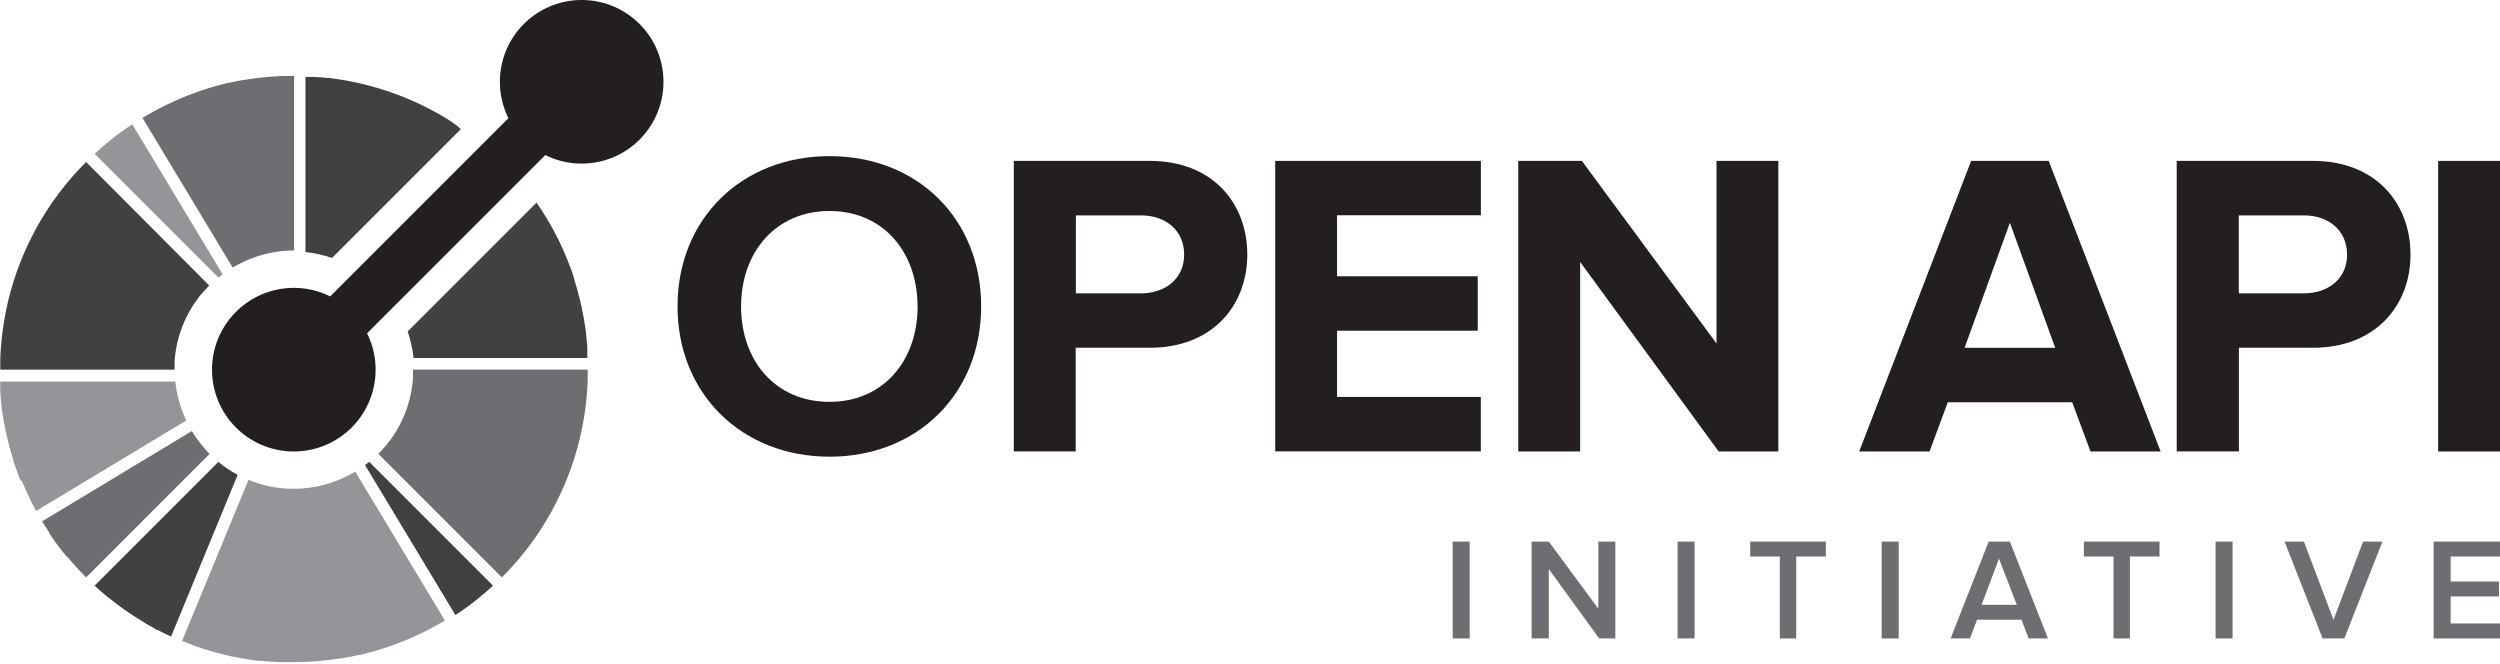
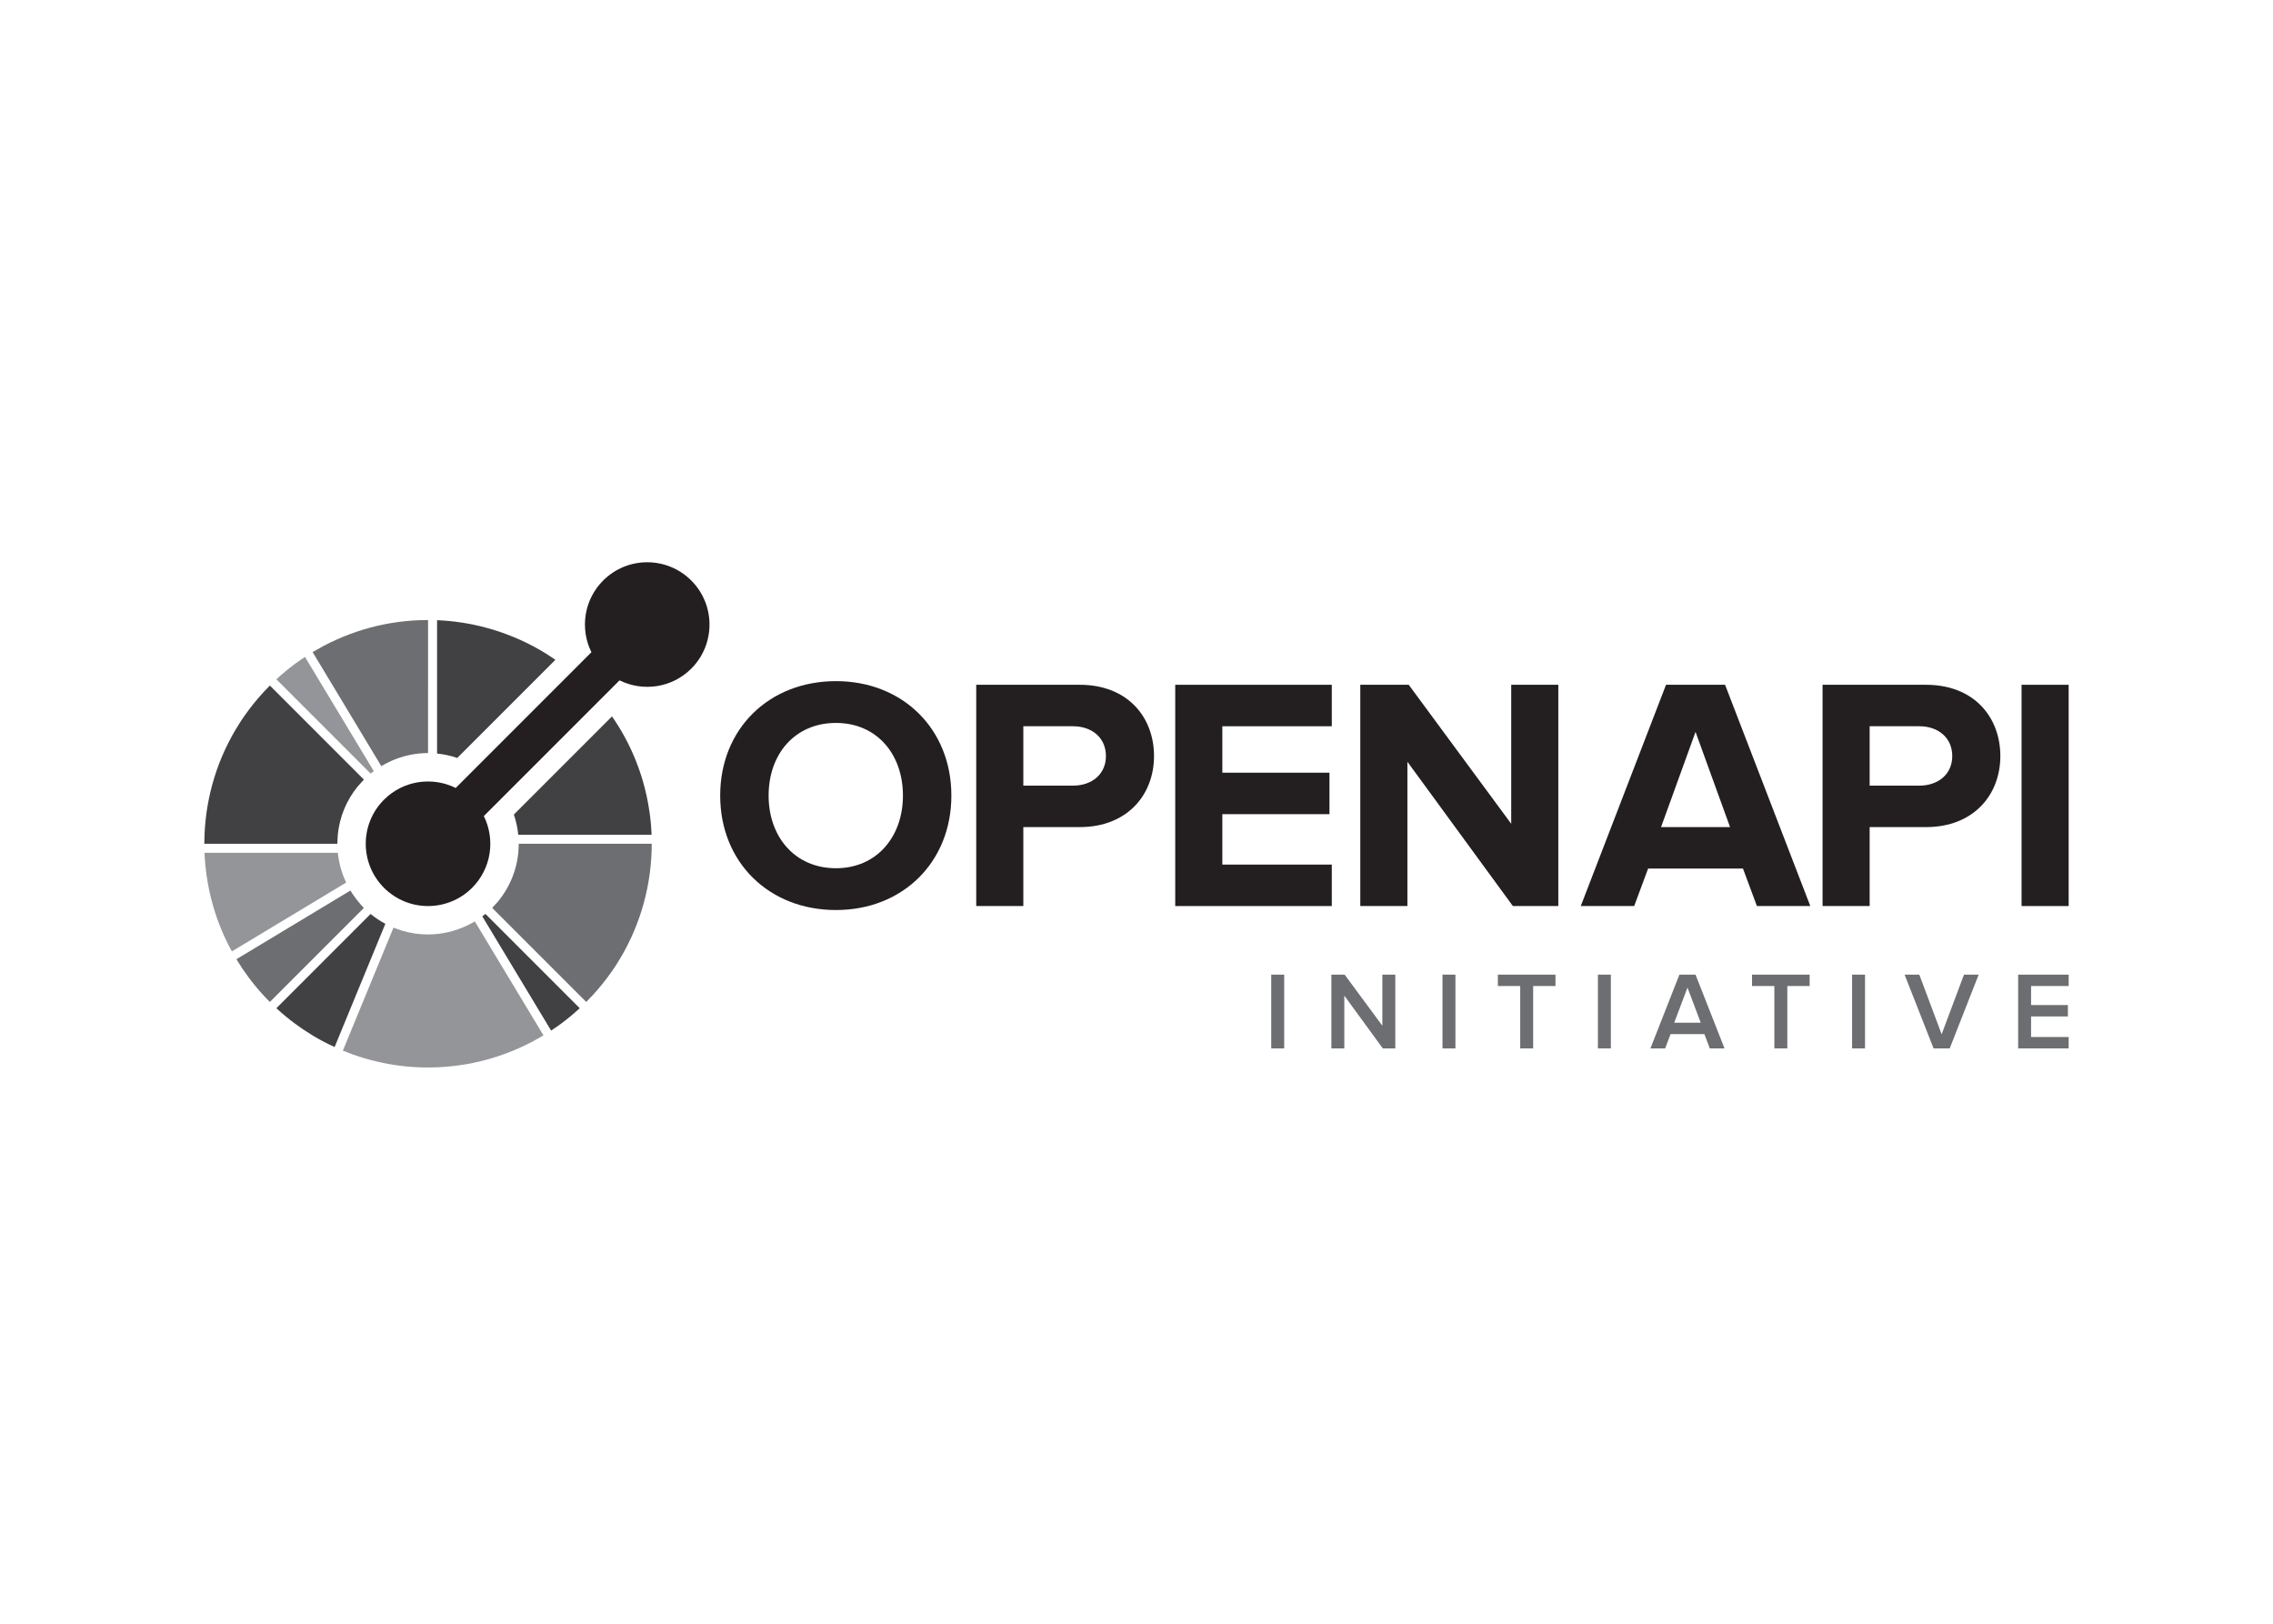
- <svg xmlns="http://www.w3.org/2000/svg" id="Layer_1" data-name="Layer 1" viewBox="0 0 422.05 112.01">
-   <defs>
-     <style>.cls-1{fill:#939598;}.cls-2{fill:#414042;}.cls-3{fill:#6d6e71;}.cls-4{fill:#231f20;}</style>
-   </defs>
-   <path class="cls-1" d="M71.13,189.07H41.57c0,0.14,0,.29,0,0.43s0,0.56,0,.83c0,0.12,0,.24,0,0.36,0,0.32.05,0.64,0.08,1l0,0.22q0.05,0.53.12,1.07s0,0.07,0,.1c0,0.38.1,0.76,0.15,1.14h0a49.48,49.48,0,0,0,1.53,7v0c0.11,0.36.22,0.72,0.33,1.08l0,0.06,0,0.06c0.1,0.32.21,0.64,0.33,1l0.09,0.24,0.3,0.84,0.14,0.38,0.27,0.69L45.29,206l0.23,0.54,0.29,0.66L46,207.64l0.37,0.79,0.12,0.25,0.44,0.9L47,209.71l0.52,1,0,0,0.12,0.2,25.24-15.21,0.09-.06A20.07,20.07,0,0,1,71.13,189.07Z" transform="translate(-41.53 -124.66)" />
-   <polygon class="cls-1" points="1.44 77.96 1.45 77.99 2.4 77.69 1.44 77.96" />
-   <path class="cls-2" d="M78.39,202.64l-0.07.07L57.5,223.53l0.32,0.3,0.59,0.52,0.3,0.27,0.71,0.6,0.19,0.16L60.43,226l0.1,0.08,0.89,0.69,0,0q1.88,1.41,3.89,2.63l0.14,0.08L66.27,230l0.47,0.27,0.45,0.25L68,231,68.11,231c0.76,0.4,1.53.76,2.3,1.12h0l0.74-1.79,10.47-25.43,0-.09A20,20,0,0,1,78.39,202.64Z" transform="translate(-41.53 -124.66)" />
-   <path class="cls-3" d="M76.23,200.56c-0.22-.25-0.44-0.51-0.65-0.77s-0.37-.46-0.54-0.7-0.39-.54-0.58-0.82-0.37-.56-0.54-0.84L48.64,212.67c0.39,0.64.79,1.27,1.21,1.89l0,0.07h0v0l0,0.06h0l0.1,0.15h0q0.66,1,1.35,1.91l0,0,0,0,0.61,0.8,0.08,0.1,0.65,0.81L53,218.77l0.6,0.71,0.27,0.3,0.52,0.59,0.3,0.32,0.13,0.15,0.39,0.42,0.16,0.16,0.7,0.72,20.85-20.85C76.67,201.06,76.45,200.81,76.23,200.56Z" transform="translate(-41.53 -124.66)" />
-   <path class="cls-2" d="M103.86,202.63l-0.7.54,0.05,0.09,15.2,25.23c0.7-.46,1.4-0.93,2.08-1.43a50.34,50.34,0,0,0,4.27-3.53l-20.82-20.82Z" transform="translate(-41.53 -124.66)" />
-   <path class="cls-1" d="M116.5,229.69l0,0h0l0,0h0Z" transform="translate(-41.53 -124.66)" />
-   <circle class="cls-1" cx="116.49" cy="229.7" transform="translate(-171.88 178.55) rotate(-79.7)" />
-   <path class="cls-1" d="M116.53,229.67h0l0.2-.11h0Z" transform="translate(-41.53 -124.66)" />
-   <polygon class="cls-1" points="74.96 105.03 74.97 105.03 74.97 105.03 74.96 105.03" />
-   <polygon class="cls-1" points="74.95 105.04 74.96 105.04 74.92 104.98 74.95 105.04" />
-   <path class="cls-1" d="M116.5,229.69h0l0,0h0Z" transform="translate(-41.53 -124.66)" />
-   <polygon class="cls-1" points="74.94 105.05 74.94 105.05 74.95 105.04 74.95 105.04 74.94 105.05" />
-   <circle class="cls-1" cx="116.48" cy="229.7" transform="translate(-152.2 -16.34) rotate(-34.99)" />
-   <path class="cls-1" d="M116.49,229.7h0Z" transform="translate(-41.53 -124.66)" />
-   <path class="cls-1" d="M116.53,229.67l0.2-.11-0.2.11h0Z" transform="translate(-41.53 -124.66)" />
-   <polygon class="cls-1" points="75.2 104.9 75.2 104.89 75.2 104.89 75.2 104.9" />
-   <rect class="cls-1" x="116.47" y="229.71" transform="translate(-149.39 -21.47) rotate(-33.69)" />
-   <polygon class="cls-1" points="74.93 105.05 74.94 105.05 74.94 105.05 74.93 105.05" />
-   <polygon class="cls-1" points="74.94 105.05 74.94 105.05 74.94 105.05 74.94 105.05 74.94 105.05 74.94 105.05" />
-   <path class="cls-1" d="M116.21,228.7l-0.52-.86-14.19-23.56c-0.29.17-.58,0.33-0.87,0.49s-0.59.31-.9,0.45a20.06,20.06,0,0,1-14.37,1.12c-0.32-.1-0.63-0.22-0.94-0.33s-0.63-.21-0.94-0.33L73,231.08l-0.41,1-0.35.85h0l0.08,0,0.09,0h0l0.74,0.28,0.93,0.36,0.48,0.18h0a49.91,49.91,0,0,0,10.12,2.42l0.4,0.05,0.42,0,0.8,0.09,0.2,0,1,0.08,0.33,0,0.86,0.05,0.53,0,0.68,0h1.22a49.79,49.79,0,0,0,8.23-.69h0l0.14,0,0.86-.16,0.49-.09,0.51-.11,0.84-.18,0.15,0a49.88,49.88,0,0,0,11.9-4.44h0l0.73-.41,0.87-.49,0.6-.34h0l0-.06,0,0.06h0l0,0,0.2-.12h0Z" transform="translate(-41.53 -124.66)" />
-   <path class="cls-1" d="M78.41,171.51l0.7-.54-0.05-.09-15.2-25.23c-0.71.46-1.4,0.94-2.09,1.44a49.66,49.66,0,0,0-4.26,3.52l20.82,20.82Z" transform="translate(-41.53 -124.66)" />
-   <path class="cls-2" d="M56.06,152c-0.24.24-.46,0.48-0.69,0.72l-0.69.72a49.73,49.73,0,0,0-4.21,5.22l-0.18.26-0.42.62-0.43.66-0.16.24a49.48,49.48,0,0,0-7.7,24.63c0,0.33,0,.67,0,1s0,0.67,0,1H71c0-.33,0-0.67,0-1s0-.67.05-1a20,20,0,0,1,4.45-10.74c0.21-.26.45-0.5,0.67-0.74s0.43-.5.67-0.74Z" transform="translate(-41.53 -124.66)" />
-   <path class="cls-2" d="M116.9,144.67l-0.12-.07-0.78-.47-0.46-.26-0.46-.26-0.8-.43-0.13-.07a49.28,49.28,0,0,0-5.32-2.39l-0.14-.05-1.19-.43a49.8,49.8,0,0,0-9.94-2.36l-0.41-.06-0.41,0-0.8-.09-0.22,0-1-.08-0.37,0-0.82,0-0.43,0v29.56a20.53,20.53,0,0,1,4.48,1l21.75-21.75C118.56,145.73,117.74,145.19,116.9,144.67Z" transform="translate(-41.53 -124.66)" />
-   <polygon class="cls-3" points="24.53 20.78 24.01 19.92 24.01 19.92 24.53 20.78 24.53 20.78" />
-   <polygon class="cls-3" points="24.01 19.92 24.01 19.92 24.01 19.92 24.01 19.92" />
-   <path class="cls-3" d="M90.14,137.49l-1,0a50,50,0,0,0-6.23.64l-0.14,0-0.86.16-0.49.09-0.51.11-0.84.18h0l-0.15,0A49.9,49.9,0,0,0,68,143.19h0l-0.73.41-0.87.49-0.65.37h0l0,0-0.17.1h0l0.52,0.86h0l14.71,24.41c0.29-.17.58-0.33,0.87-0.49s0.59-.31.9-0.45a20.07,20.07,0,0,1,6.6-1.85l1-.08c0.33,0,.67,0,1,0V137.46Z" transform="translate(-41.53 -124.66)" />
-   <path class="cls-2" d="M140.68,184.63c0-.26,0-0.53,0-0.79s0-.26,0-0.4c0-.31,0-0.62-0.08-0.93,0-.08,0-0.16,0-0.24q-0.05-.52-0.11-1V181.1q-0.07-.56-0.15-1.12v0a49.56,49.56,0,0,0-1.52-7v0q-0.16-.53-0.33-1.06l0-.14c-0.1-.32-0.21-0.64-0.32-1l-0.09-.26-0.3-.82-0.15-.39-0.27-.68-0.22-.53-0.22-.53-0.29-.67-0.17-.38-0.37-.8-0.12-.24-0.45-.91-0.07-.13-0.52-1,0,0a49.49,49.49,0,0,0-2.82-4.58l-21.76,21.76a20.51,20.51,0,0,1,1,4.48H140.7C140.69,184.92,140.69,184.78,140.68,184.63Z" transform="translate(-41.53 -124.66)" />
-   <path class="cls-3" d="M111.25,187.07c0,0.33,0,.67,0,1s0,0.67-.05,1a20,20,0,0,1-4.45,10.74c-0.21.26-.45,0.5-0.67,0.74s-0.43.5-.67,0.74l20.85,20.85c0.24-.24.46-0.48,0.69-0.72l0.69-.72a49.8,49.8,0,0,0,4.22-5.24l0.15-.21,0.46-.67,0.4-.61,0.19-.3a49.46,49.46,0,0,0,7.68-24.61c0-.33,0-0.67,0-1s0-.67,0-1H111.25Z" transform="translate(-41.53 -124.66)" />
-   <path class="cls-4" d="M149.5,128.71a13.81,13.81,0,0,0-22.14,15.9L97.27,174.7a13.81,13.81,0,1,0,6.23,6.23l30.09-30.09A13.81,13.81,0,0,0,149.5,128.71Z" transform="translate(-41.53 -124.66)" />
-   <path class="cls-4" d="M155.91,176.39c0-14.78,10.81-25.37,25.67-25.37s25.59,10.59,25.59,25.37-10.81,25.37-25.59,25.37S155.91,191.17,155.91,176.39Zm40.52,0c0-9.19-5.81-16.11-14.86-16.11s-14.93,6.91-14.93,16.11,5.81,16.11,14.93,16.11S196.44,185.51,196.44,176.39Z" transform="translate(-41.53 -124.66)" />
-   <path class="cls-4" d="M212.68,200.88V151.82h22.95c10.66,0,16.47,7.21,16.47,15.81s-5.88,15.74-16.47,15.74h-12.5v17.5H212.68Zm28.76-33.24c0-4.12-3.16-6.62-7.28-6.62h-11v13.16h11C238.28,174.18,241.44,171.68,241.44,167.64Z" transform="translate(-41.53 -124.66)" />
-   <path class="cls-4" d="M256.81,200.88V151.82h34.72V161H267.25v10.3H291v9.19H267.25v11.18h24.27v9.19H256.81Z" transform="translate(-41.53 -124.66)" />
-   <path class="cls-4" d="M331.68,200.88l-23.39-32v32H297.84V151.82h10.74l22.73,30.82V151.82h10.44v49.06H331.68Z" transform="translate(-41.53 -124.66)" />
-   <path class="cls-4" d="M394.45,200.88l-3.09-8.31h-21l-3.09,8.31H355.4l18.9-49.06h13.09l18.9,49.06H394.45Zm-13.61-38.61-7.65,21.11h15.3Z" transform="translate(-41.53 -124.66)" />
-   <path class="cls-4" d="M409,200.88V151.82H432c10.66,0,16.47,7.21,16.47,15.81s-5.89,15.74-16.47,15.74h-12.5v17.5H409Zm28.76-33.24c0-4.12-3.16-6.62-7.28-6.62h-11v13.16h11C434.61,174.18,437.77,171.68,437.77,167.64Z" transform="translate(-41.53 -124.66)" />
-   <path class="cls-4" d="M453.14,200.88V151.82h10.44v49.06H453.14Z" transform="translate(-41.53 -124.66)" />
-   <path class="cls-3" d="M286.77,232.44V216.09h2.87v16.35h-2.87Z" transform="translate(-41.53 -124.66)" />
-   <path class="cls-3" d="M311.5,232.44L303,220.74v11.69H300.1V216.09H303l8.36,11.33V216.09h2.87v16.35H311.5Z" transform="translate(-41.53 -124.66)" />
-   <path class="cls-3" d="M324.74,232.44V216.09h2.87v16.35h-2.87Z" transform="translate(-41.53 -124.66)" />
-   <path class="cls-3" d="M342,232.44V218.61h-5v-2.52h12.77v2.52h-5v13.83H342Z" transform="translate(-41.53 -124.66)" />
-   <path class="cls-3" d="M359.2,232.44V216.09h2.87v16.35H359.2Z" transform="translate(-41.53 -124.66)" />
-   <path class="cls-3" d="M384,232.44l-1.2-3.16h-7.5l-1.2,3.16h-3.26l6.42-16.35h3.58l6.42,16.35H384Zm-5-13.48-2.94,7.8H382Z" transform="translate(-41.53 -124.66)" />
-   <path class="cls-3" d="M398.33,232.44V218.61h-5v-2.52h12.77v2.52h-5v13.83h-2.87Z" transform="translate(-41.53 -124.66)" />
-   <path class="cls-3" d="M415.56,232.44V216.09h2.87v16.35h-2.87Z" transform="translate(-41.53 -124.66)" />
-   <path class="cls-3" d="M433.63,232.44l-6.42-16.35h3.26l5,13.21,5-13.21h3.26l-6.42,16.35h-3.58Z" transform="translate(-41.53 -124.66)" />
-   <path class="cls-3" d="M452.38,232.44V216.09h11.2v2.52h-8.33v4.22h8.16v2.52h-8.16v4.56h8.33v2.53h-11.2Z" transform="translate(-41.53 -124.66)" />
+ <svg xmlns="http://www.w3.org/2000/svg" version="1.1" id="Layer_1" x="0px" y="0px" viewBox="0 0 504 360" enable-background="new 0 0 504 360" xml:space="preserve">
+   <g>
+     <g>
+       <g>
+         <path fill="#939598" d="M74.909,189.069h-0.113l-29.444,0c0.005,0.144,0.009,0.289,0.017,0.433     c0.012,0.278,0.032,0.555,0.049,0.833c0.008,0.119,0.013,0.238,0.022,0.356c0.023,0.322,0.051,0.642,0.08,0.962     c0.007,0.073,0.013,0.145,0.02,0.215c0.034,0.356,0.073,0.712,0.115,1.065c0.002,0.035,0.006,0.069,0.011,0.103     c0.046,0.382,0.095,0.764,0.151,1.144c0,0.004,0.001,0.01,0.003,0.014c0.339,2.356,0.848,4.69,1.527,6.984     c0.003,0.01,0.007,0.019,0.009,0.029c0.106,0.361,0.218,0.72,0.333,1.077c0.007,0.021,0.014,0.042,0.02,0.063     s0.013,0.042,0.02,0.063c0.105,0.323,0.215,0.645,0.325,0.968c0.029,0.081,0.056,0.163,0.086,0.244     c0.099,0.279,0.2,0.558,0.304,0.837c0.048,0.126,0.096,0.251,0.143,0.378c0.09,0.231,0.179,0.46,0.27,0.691     c0.069,0.173,0.141,0.346,0.213,0.519c0.074,0.18,0.15,0.359,0.226,0.54c0.094,0.22,0.192,0.439,0.289,0.658     c0.058,0.131,0.117,0.261,0.175,0.391c0.12,0.263,0.244,0.526,0.368,0.787c0.041,0.084,0.08,0.168,0.122,0.252     c0.145,0.301,0.293,0.599,0.443,0.895c0.025,0.046,0.047,0.091,0.07,0.137c0.169,0.328,0.341,0.656,0.518,0.981     c0.008,0.014,0.016,0.028,0.023,0.044c0.037,0.068,0.078,0.133,0.115,0.2l25.243-15.207l0.093-0.056     C75.759,193.57,75.139,191.338,74.909,189.069z" />
+         <polygon fill="#939598" points="46.748,202.623 46.757,202.649 47.71,202.349    " />
+         <path fill="#414042" d="M82.173,202.638l-0.071,0.071l-20.819,20.82c0.107,0.1,0.213,0.201,0.323,0.298     c0.194,0.176,0.392,0.351,0.589,0.523c0.102,0.091,0.202,0.181,0.304,0.269c0.236,0.204,0.474,0.403,0.711,0.602     c0.065,0.054,0.128,0.107,0.192,0.16c0.267,0.221,0.539,0.438,0.812,0.654c0.035,0.027,0.07,0.055,0.105,0.083     c0.295,0.232,0.593,0.458,0.894,0.686c0.013,0.008,0.024,0.016,0.034,0.025c1.254,0.937,2.554,1.815,3.895,2.633     c0.046,0.029,0.092,0.056,0.139,0.085c0.255,0.153,0.51,0.304,0.767,0.453c0.157,0.09,0.314,0.179,0.471,0.268     c0.148,0.086,0.296,0.168,0.446,0.251c0.27,0.148,0.542,0.295,0.814,0.439c0.037,0.02,0.075,0.04,0.113,0.06     c0.757,0.396,1.527,0.764,2.303,1.118l0,0l0.739-1.794l10.471-25.429l0.039-0.094C84.3,204.207,83.204,203.482,82.173,202.638z" />
+         <path fill="#6D6E71" d="M80.005,200.564c-0.225-0.25-0.439-0.506-0.649-0.765c-0.186-0.23-0.366-0.462-0.54-0.697     c-0.199-0.27-0.394-0.541-0.578-0.818c-0.186-0.278-0.368-0.558-0.54-0.843l-25.275,15.226c0.388,0.645,0.793,1.273,1.206,1.894     c0.014,0.021,0.027,0.044,0.041,0.065l0,0c0.005,0.008,0.01,0.015,0.015,0.023c0.014,0.02,0.026,0.042,0.04,0.063     c0.001,0.002,0.003,0.004,0.004,0.006c0.033,0.05,0.067,0.098,0.101,0.148c0.002,0.003,0.004,0.006,0.006,0.009c0,0,0,0,0,0     c0.001,0.001,0.002,0.003,0.003,0.004c0.439,0.649,0.89,1.288,1.355,1.91c0.01,0.013,0.021,0.027,0.031,0.04     c0.01,0.013,0.02,0.026,0.03,0.039c0.202,0.268,0.405,0.535,0.614,0.8c0.027,0.035,0.054,0.069,0.083,0.103     c0.214,0.274,0.432,0.544,0.654,0.812c0.052,0.063,0.106,0.127,0.158,0.191c0.2,0.239,0.4,0.477,0.604,0.713     c0.087,0.101,0.178,0.202,0.266,0.302c0.174,0.198,0.346,0.395,0.524,0.59c0.097,0.107,0.198,0.215,0.297,0.322     c0.045,0.049,0.089,0.097,0.135,0.146c0.13,0.14,0.259,0.28,0.39,0.419c0.052,0.055,0.107,0.109,0.16,0.164     c0.23,0.24,0.462,0.48,0.699,0.716l20.85-20.85C80.45,201.057,80.226,200.811,80.005,200.564z" />
+         <path fill="#414042" d="M107.642,202.627c-0.229,0.185-0.461,0.366-0.697,0.54l0.052,0.087l15.202,25.235     c0.704-0.46,1.4-0.934,2.08-1.432c1.471-1.085,2.895-2.261,4.267-3.527l-20.821-20.821L107.642,202.627z" />
+         <path fill="#939598" d="M120.278,229.691c0.011-0.006,0.023-0.013,0.034-0.019l-0.001-0.001     C120.3,229.677,120.289,229.684,120.278,229.691L120.278,229.691z" />
+         <polygon fill="#939598" points="120.264,229.7 120.264,229.699 120.264,229.699 120.263,229.699    " />
+         <path fill="#939598" d="M120.311,229.671l0.001,0.001c0.066-0.037,0.133-0.072,0.199-0.111l-0.004-0.007     C120.441,229.593,120.376,229.632,120.311,229.671z" />
+         <polygon fill="#939598" points="120.269,229.695 120.278,229.691 120.278,229.69    " />
+         <polygon fill="#939598" points="120.263,229.699 120.264,229.699 120.227,229.636    " />
+         <path fill="#939598" d="M120.278,229.691L120.278,229.691c0.012-0.006,0.023-0.012,0.034-0.018l0,0     C120.301,229.678,120.289,229.684,120.278,229.691z" />
+         <polygon fill="#939598" points="120.25,229.707 120.25,229.707 120.259,229.702 120.259,229.702    " />
+         <polygon fill="#939598" points="120.263,229.699 120.259,229.702 120.259,229.702 120.264,229.7    " />
+         <path fill="#939598" d="M120.269,229.695c-0.002,0.001-0.004,0.002-0.006,0.003l0,0c0.005-0.003,0.01-0.005,0.015-0.008l0-0.001     C120.275,229.692,120.272,229.694,120.269,229.695z" />
+         <path fill="#939598" d="M120.312,229.672c0.066-0.039,0.133-0.072,0.198-0.112C120.445,229.6,120.378,229.635,120.312,229.672     L120.312,229.672z" />
+         <polygon fill="#939598" points="120.511,229.56 120.507,229.554 120.506,229.554    " />
+         <rect x="120.25" y="229.707" transform="matrix(0.8321 -0.5547 0.5547 0.8321 -107.2225 105.2821)" fill="#939598" width="0" height="0" />
+         <polygon fill="#939598" points="120.242,229.712 120.243,229.711 120.244,229.711    " />
+         <polygon fill="#939598" points="120.25,229.707 120.244,229.711 120.244,229.711 120.25,229.707 120.25,229.707    " />
+         <path fill="#939598" d="M119.99,228.696l-0.516-0.856l-14.19-23.555c-0.287,0.173-0.581,0.329-0.874,0.487     c-0.296,0.159-0.594,0.308-0.896,0.451c-2.726,1.293-5.677,1.953-8.632,1.953c-1.936,0-3.871-0.28-5.742-0.838     c-0.319-0.095-0.63-0.22-0.945-0.332c-0.315-0.111-0.634-0.207-0.944-0.335l-10.464,25.412l-0.41,0.996l-0.351,0.853     l-0.002,0.004c0.027,0.011,0.055,0.02,0.082,0.031c0.029,0.012,0.057,0.021,0.086,0.033l0.001,0c0.001,0,0.002,0.001,0.002,0.001     c0.007,0.003,0.014,0.005,0.02,0.008c0.247,0.101,0.496,0.188,0.744,0.285c0.311,0.121,0.622,0.244,0.934,0.358     c0.159,0.058,0.317,0.126,0.476,0.182l0.001,0l0,0c3.278,1.158,6.67,1.968,10.119,2.422c0.135,0.016,0.269,0.035,0.404,0.054     c0.141,0.016,0.283,0.03,0.424,0.046c0.266,0.03,0.531,0.061,0.798,0.087c0.066,0.005,0.132,0.011,0.198,0.017     c0.327,0.031,0.654,0.059,0.979,0.082c0.111,0.008,0.223,0.013,0.333,0.021c0.287,0.019,0.572,0.037,0.858,0.05     c0.175,0.01,0.35,0.015,0.526,0.021c0.227,0.008,0.453,0.017,0.682,0.024c0.327,0.008,0.657,0.011,0.986,0.012     c0.078,0,0.155,0.002,0.232,0.003c2.755,0,5.509-0.229,8.233-0.686h0c0.046-0.007,0.091-0.015,0.138-0.021     c0.288-0.05,0.576-0.104,0.864-0.157c0.164-0.032,0.329-0.063,0.491-0.095c0.168-0.035,0.337-0.07,0.505-0.106     c0.281-0.059,0.561-0.12,0.842-0.185c0.05-0.011,0.101-0.021,0.152-0.035c4.141-0.965,8.14-2.459,11.897-4.436l0.001-0.001l0,0     c0.246-0.13,0.486-0.278,0.731-0.411c0.292-0.16,0.582-0.325,0.872-0.491c0.201-0.115,0.404-0.221,0.603-0.34     c0,0,0.001-0.001,0.001-0.001c0.002-0.001,0.004-0.003,0.006-0.004c0,0,0,0,0.001,0l0,0c0.003-0.002,0.006-0.003,0.009-0.005     c0.002-0.001,0.003-0.002,0.004-0.003l-0.037-0.063l0.037,0.063c0.002-0.001,0.004-0.002,0.006-0.003     c0.003-0.002,0.006-0.003,0.009-0.005c0.011-0.007,0.022-0.013,0.033-0.02c0.065-0.039,0.13-0.078,0.195-0.117l0,0     L119.99,228.696z" />
+         <path fill="#939598" d="M82.185,171.512c0.23-0.186,0.462-0.366,0.697-0.54l-0.052-0.087l-15.201-25.235     c-0.706,0.461-1.404,0.936-2.085,1.436c-1.47,1.082-2.893,2.257-4.262,3.522l20.821,20.821L82.185,171.512z" />
+         <path fill="#414042" d="M59.838,151.994c-0.237,0.237-0.461,0.482-0.692,0.722c-0.231,0.24-0.466,0.479-0.692,0.723     c-1.538,1.665-2.944,3.409-4.212,5.22c-0.061,0.085-0.122,0.174-0.182,0.261c-0.143,0.208-0.284,0.416-0.423,0.625     c-0.145,0.217-0.289,0.437-0.429,0.656c-0.053,0.08-0.105,0.161-0.156,0.241c-4.789,7.513-7.355,16.034-7.7,24.627     c-0.013,0.333-0.02,0.667-0.027,1c-0.007,0.333-0.017,0.667-0.017,1l29.488,0c0-0.334,0.031-0.666,0.048-1     c0.017-0.334,0.022-0.668,0.055-1c0.381-3.84,1.863-7.589,4.447-10.739c0.21-0.256,0.447-0.496,0.672-0.743     c0.224-0.247,0.432-0.504,0.671-0.742L59.838,151.994z" />
+         <path fill="#414042" d="M120.681,144.675c-0.04-0.025-0.082-0.049-0.122-0.073c-0.259-0.159-0.521-0.312-0.783-0.465     c-0.152-0.088-0.304-0.173-0.457-0.26c-0.154-0.086-0.306-0.172-0.461-0.256c-0.266-0.146-0.533-0.29-0.801-0.432     c-0.042-0.021-0.083-0.044-0.126-0.066c-1.729-0.904-3.505-1.7-5.318-2.391c-0.046-0.019-0.094-0.037-0.141-0.054     c-0.395-0.148-0.791-0.295-1.19-0.433c-3.221-1.125-6.552-1.914-9.936-2.358c-0.138-0.019-0.277-0.038-0.415-0.056     c-0.139-0.017-0.277-0.031-0.415-0.046c-0.267-0.031-0.533-0.061-0.801-0.087c-0.074-0.007-0.149-0.012-0.224-0.02     c-0.317-0.029-0.636-0.057-0.953-0.08c-0.123-0.009-0.248-0.016-0.371-0.023c-0.272-0.018-0.547-0.037-0.819-0.049     c-0.146-0.008-0.29-0.012-0.434-0.017l-0.001,29.444v0.115c1.517,0.157,3.02,0.48,4.478,0.975l21.754-21.754     C122.338,145.729,121.521,145.185,120.681,144.675z" />
+         <polygon fill="#6D6E71" points="69.837,145.441 69.321,144.585 69.321,144.585 69.837,145.441    " />
+         <polygon fill="#6D6E71" points="69.318,144.579 69.321,144.585 69.321,144.585    " />
+         <path fill="#6D6E71" d="M93.914,137.485c-0.333,0.007-0.667,0.008-1,0.021c-2.086,0.084-4.168,0.297-6.233,0.643     c-0.045,0.008-0.09,0.015-0.136,0.023c-0.29,0.05-0.577,0.103-0.865,0.157c-0.163,0.031-0.327,0.061-0.49,0.094     c-0.17,0.034-0.339,0.069-0.508,0.106c-0.28,0.058-0.56,0.119-0.84,0.184h0c-0.051,0.011-0.101,0.023-0.153,0.034     c-4.141,0.966-8.142,2.461-11.898,4.438c0,0,0,0,0,0l-0.001,0c-0.245,0.13-0.484,0.277-0.728,0.411     c-0.292,0.16-0.582,0.325-0.872,0.491c-0.215,0.124-0.434,0.238-0.648,0.366c-0.002,0.001-0.005,0.003-0.007,0.004     c0,0-0.001,0-0.001,0c-0.015,0.009-0.03,0.017-0.045,0.026c-0.056,0.034-0.114,0.062-0.17,0.096l0.003,0.005l0.516,0.857h0     l14.705,24.412c0.287-0.173,0.581-0.33,0.874-0.487c0.295-0.159,0.594-0.308,0.895-0.451c2.1-1,4.332-1.62,6.601-1.85     c0.333-0.034,0.666-0.062,1-0.079c0.333-0.017,0.666-0.034,1-0.034l0.001-29.487C94.58,137.465,94.247,137.479,93.914,137.485z" />
+         <path fill="#414042" d="M144.458,184.631c-0.014-0.265-0.03-0.529-0.048-0.795c-0.008-0.132-0.015-0.263-0.026-0.397     c-0.022-0.311-0.048-0.623-0.077-0.934c-0.006-0.081-0.014-0.161-0.021-0.242c-0.034-0.348-0.071-0.696-0.111-1.043     c-0.004-0.028-0.007-0.056-0.01-0.084c-0.002-0.013-0.003-0.027-0.005-0.04c-0.046-0.375-0.096-0.75-0.149-1.124     c-0.001-0.011-0.002-0.025-0.005-0.035c-0.339-2.351-0.847-4.681-1.524-6.972c-0.005-0.016-0.009-0.03-0.014-0.044     c-0.107-0.356-0.216-0.71-0.328-1.063c-0.015-0.046-0.031-0.093-0.045-0.14c-0.105-0.319-0.211-0.636-0.321-0.954     c-0.031-0.085-0.061-0.171-0.091-0.258c-0.097-0.275-0.197-0.549-0.299-0.823c-0.049-0.131-0.099-0.261-0.15-0.391     c-0.086-0.227-0.175-0.454-0.265-0.678c-0.072-0.18-0.144-0.357-0.218-0.534c-0.072-0.176-0.146-0.35-0.22-0.526     c-0.097-0.224-0.195-0.448-0.294-0.671c-0.056-0.125-0.112-0.252-0.17-0.378c-0.122-0.266-0.247-0.532-0.373-0.797     c-0.039-0.08-0.077-0.162-0.116-0.242c-0.147-0.303-0.296-0.606-0.448-0.906c-0.022-0.041-0.043-0.083-0.065-0.125     c-0.17-0.331-0.344-0.663-0.521-0.99c-0.007-0.011-0.012-0.024-0.019-0.035c-0.859-1.58-1.802-3.108-2.822-4.578l-21.761,21.762     c0.495,1.459,0.817,2.961,0.974,4.477h0.116h29.444C144.469,184.922,144.465,184.776,144.458,184.631z" />
+         <path fill="#6D6E71" d="M115.03,187.069c0,0.334-0.031,0.666-0.048,1c-0.016,0.334-0.022,0.668-0.055,1     c-0.381,3.84-1.863,7.59-4.446,10.74c-0.21,0.256-0.447,0.496-0.672,0.743c-0.224,0.247-0.432,0.504-0.671,0.742l20.851,20.85     c0.237-0.237,0.46-0.482,0.691-0.723c0.231-0.241,0.466-0.479,0.691-0.723c1.543-1.671,2.953-3.419,4.224-5.236     c0.051-0.072,0.099-0.143,0.148-0.214c0.155-0.223,0.306-0.448,0.458-0.673c0.133-0.201,0.266-0.402,0.395-0.605     c0.064-0.097,0.128-0.198,0.19-0.295c4.782-7.509,7.341-16.021,7.685-24.607c0.013-0.333,0.02-0.667,0.027-1     c0.007-0.333,0.017-0.666,0.017-1H115.03z" />
+       </g>
+       <path fill="#231F20" d="M153.276,128.706c-5.395-5.395-14.142-5.395-19.536,0c-4.304,4.303-5.164,10.736-2.601,15.902    L101.048,174.7c-5.166-2.562-11.599-1.703-15.903,2.6c-5.395,5.395-5.394,14.142,0,19.537c5.396,5.395,14.143,5.393,19.538-0.001    c4.303-4.303,5.162-10.736,2.599-15.903l30.091-30.091c5.167,2.562,11.599,1.703,15.902-2.601    C158.67,142.849,158.67,134.101,153.276,128.706z" />
+     </g>
+     <g>
+       <path fill="#231F20" d="M159.689,176.389c0-14.783,10.811-25.374,25.668-25.374c14.782,0,25.594,10.591,25.594,25.374    c0,14.782-10.811,25.375-25.594,25.375C170.501,201.764,159.689,191.172,159.689,176.389z M200.214,176.389    c0-9.194-5.81-16.107-14.856-16.107c-9.121,0-14.931,6.913-14.931,16.107c0,9.119,5.81,16.107,14.931,16.107    C194.404,192.496,200.214,185.509,200.214,176.389z" />
+       <path fill="#231F20" d="M216.462,200.88v-49.056h22.948c10.663,0,16.474,7.207,16.474,15.812c0,8.531-5.885,15.74-16.474,15.74    h-12.504v17.504H216.462z M245.22,167.637c0-4.119-3.162-6.619-7.282-6.619h-11.031v13.165h11.031    C242.058,174.182,245.22,171.682,245.22,167.637z" />
+       <path fill="#231F20" d="M260.587,200.88v-49.056h34.715v9.193h-24.27v10.297h23.756v9.194h-23.756v11.179h24.27v9.194H260.587z" />
+       <path fill="#231F20" d="M335.454,200.88l-23.386-31.993v31.993h-10.446v-49.056h10.739l22.726,30.817v-30.817h10.444v49.056    H335.454z" />
+       <path fill="#231F20" d="M389.565,200.88l-3.09-8.311h-21.033l-3.089,8.311h-11.842l18.902-49.056h13.094l18.899,49.056H389.565z     M375.958,162.268l-7.648,21.108h15.299L375.958,162.268z" />
+       <path fill="#231F20" d="M404.123,200.88v-49.056h22.947c10.663,0,16.474,7.207,16.474,15.812c0,8.531-5.886,15.74-16.474,15.74    h-12.504v17.504H404.123z M432.88,167.637c0-4.119-3.162-6.619-7.282-6.619h-11.032v13.165h11.032    C429.718,174.182,432.88,171.682,432.88,167.637z" />
+       <path fill="#231F20" d="M448.247,200.88v-49.056h10.445v49.056H448.247z" />
+     </g>
+     <g>
+       <path fill="#6D6E71" d="M281.877,232.439v-16.352h2.869v16.352H281.877z" />
+       <path fill="#6D6E71" d="M306.612,232.439l-8.532-11.695v11.695h-2.869v-16.352h2.942l8.361,11.326v-11.326h2.867v16.352H306.612z" />
+       <path fill="#6D6E71" d="M319.848,232.439v-16.352h2.869v16.352H319.848z" />
+       <path fill="#6D6E71" d="M337.082,232.439v-13.827h-4.953v-2.525h12.773v2.525h-4.951v13.827H337.082z" />
+       <path fill="#6D6E71" d="M354.314,232.439v-16.352h2.869v16.352H354.314z" />
+       <path fill="#6D6E71" d="M379.123,232.439l-1.203-3.163h-7.501l-1.202,3.163h-3.261l6.424-16.352h3.578l6.423,16.352H379.123z     M374.171,218.955l-2.943,7.796h5.884L374.171,218.955z" />
+       <path fill="#6D6E71" d="M393.437,232.439v-13.827h-4.953v-2.525h12.774v2.525h-4.952v13.827H393.437z" />
+       <path fill="#6D6E71" d="M410.67,232.439v-16.352h2.869v16.352H410.67z" />
+       <path fill="#6D6E71" d="M428.738,232.439l-6.425-16.352h3.261l4.953,13.214l4.953-13.214h3.259l-6.422,16.352H428.738z" />
+       <path fill="#6D6E71" d="M447.489,232.439v-16.352h11.203v2.525h-8.335v4.216h8.163v2.525h-8.163v4.56h8.335v2.526H447.489z" />
+     </g>
+   </g>
</svg>
